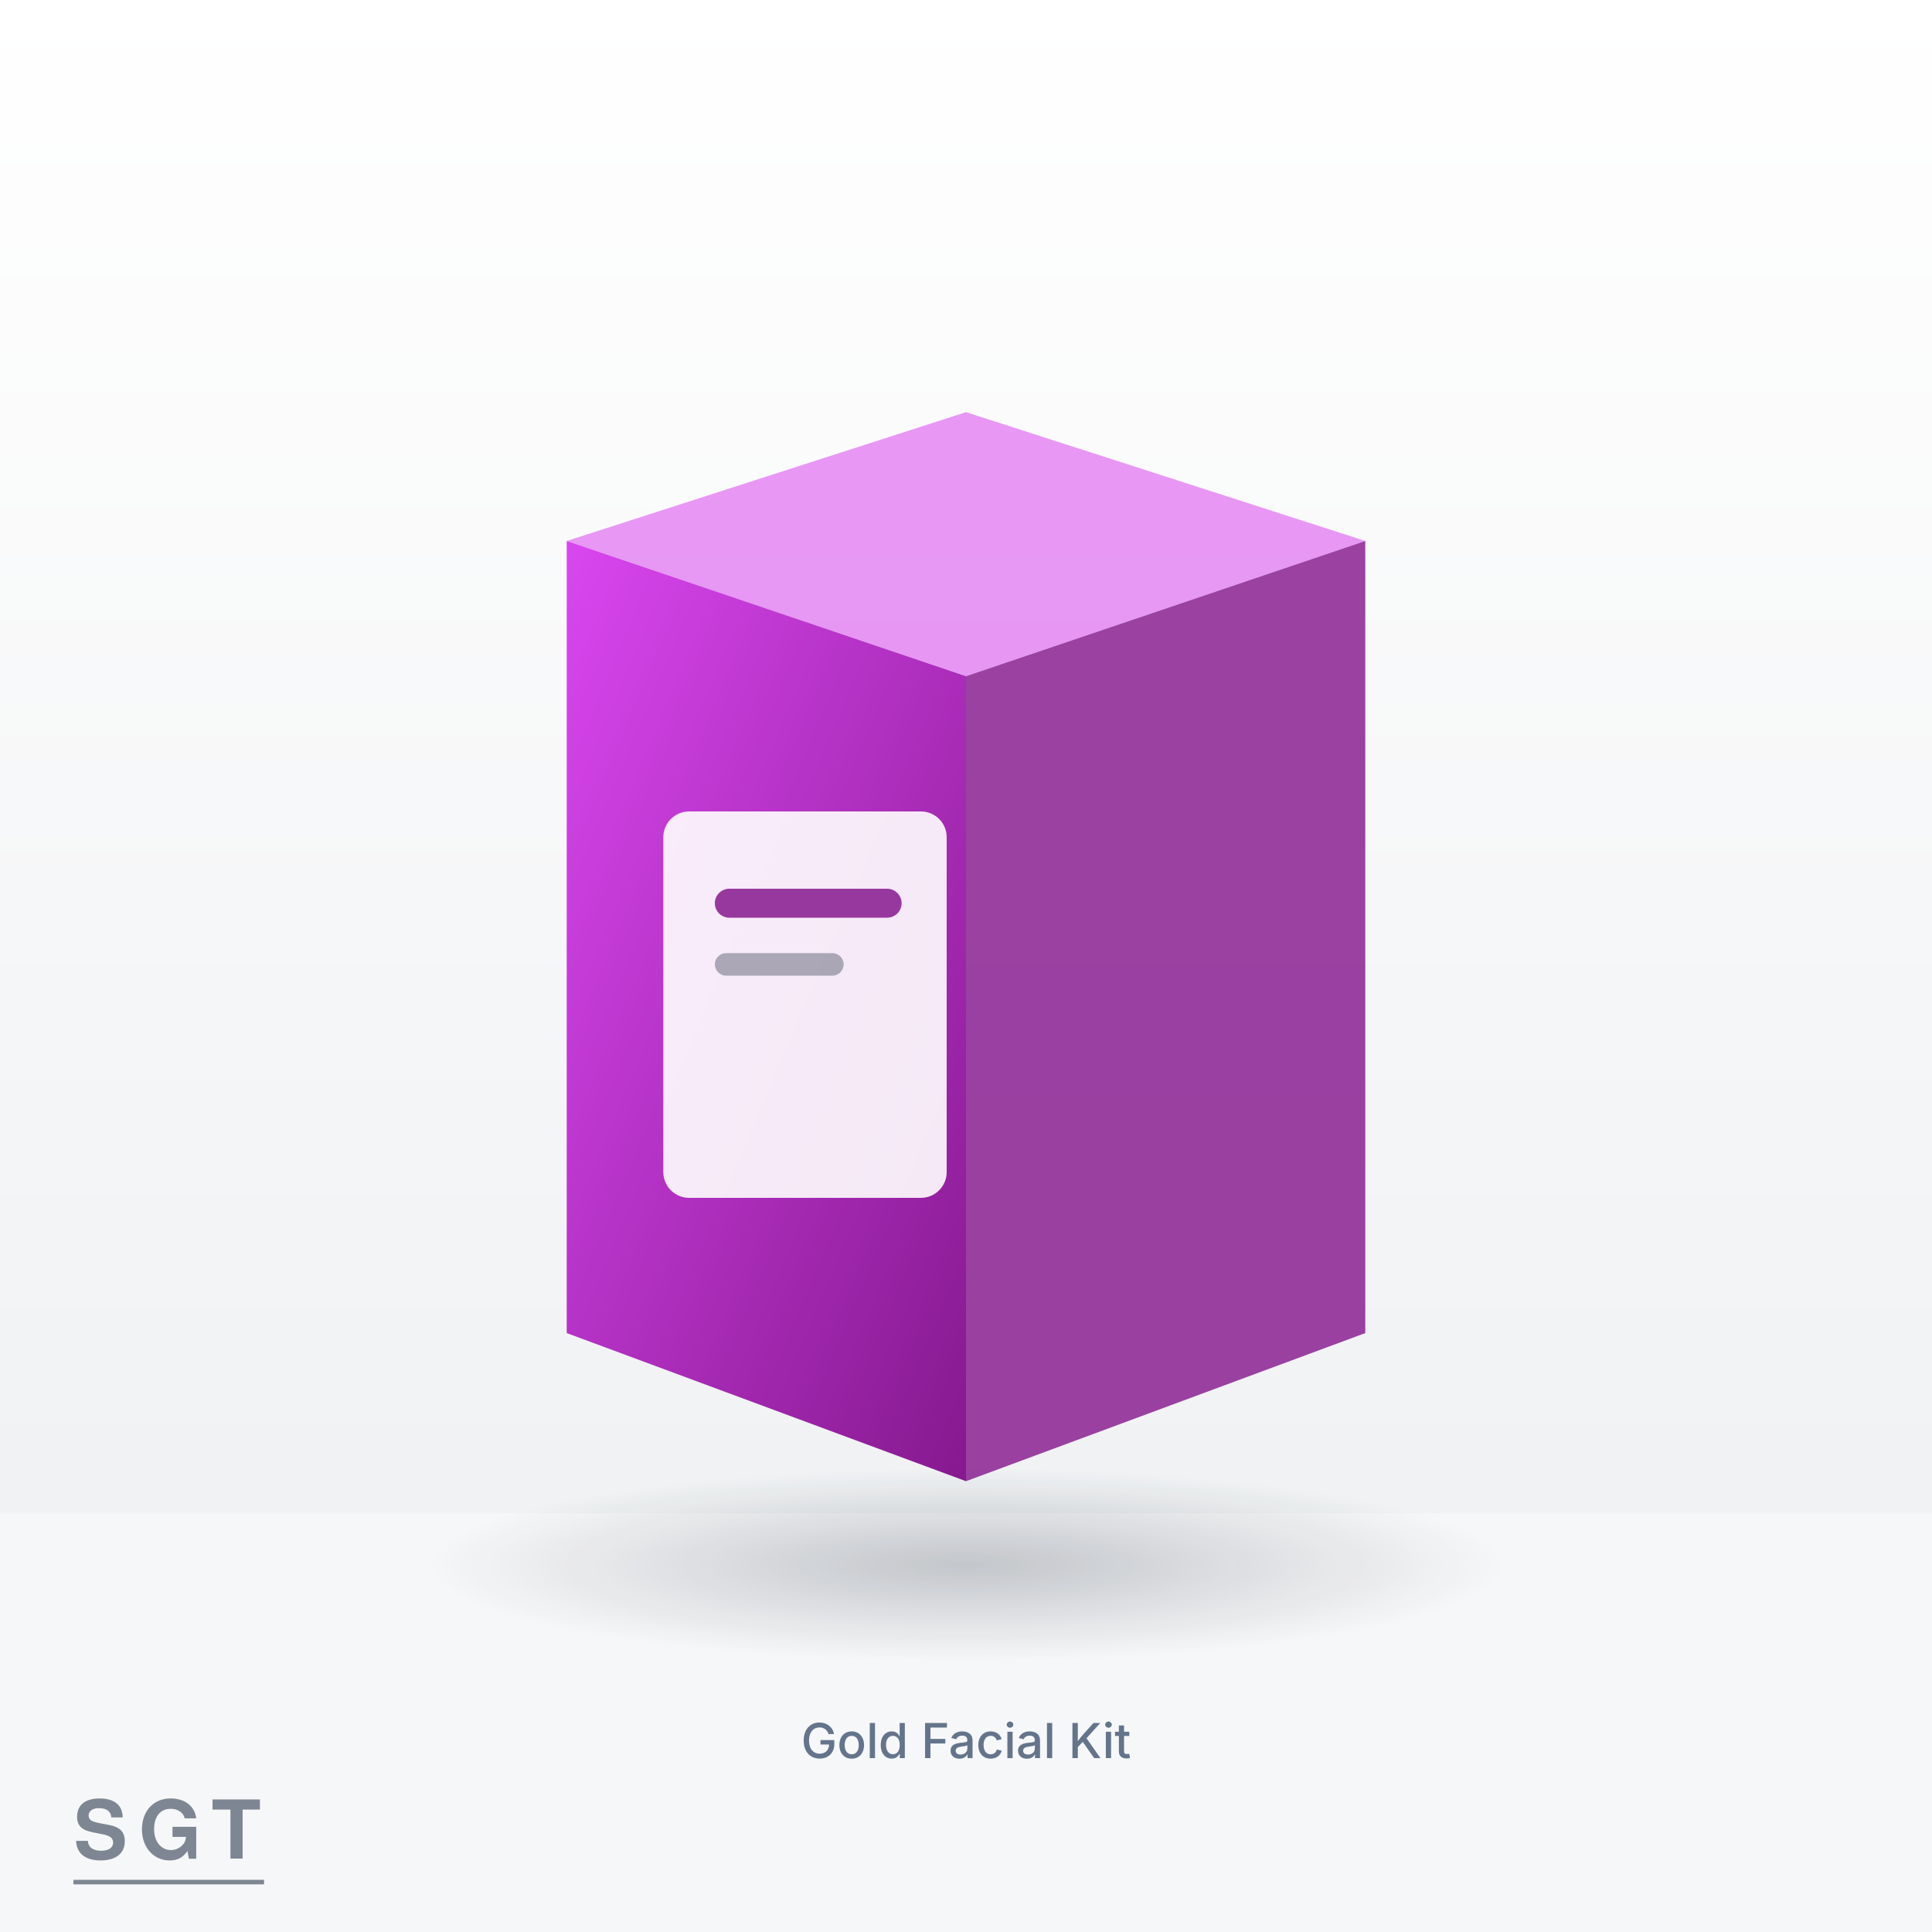
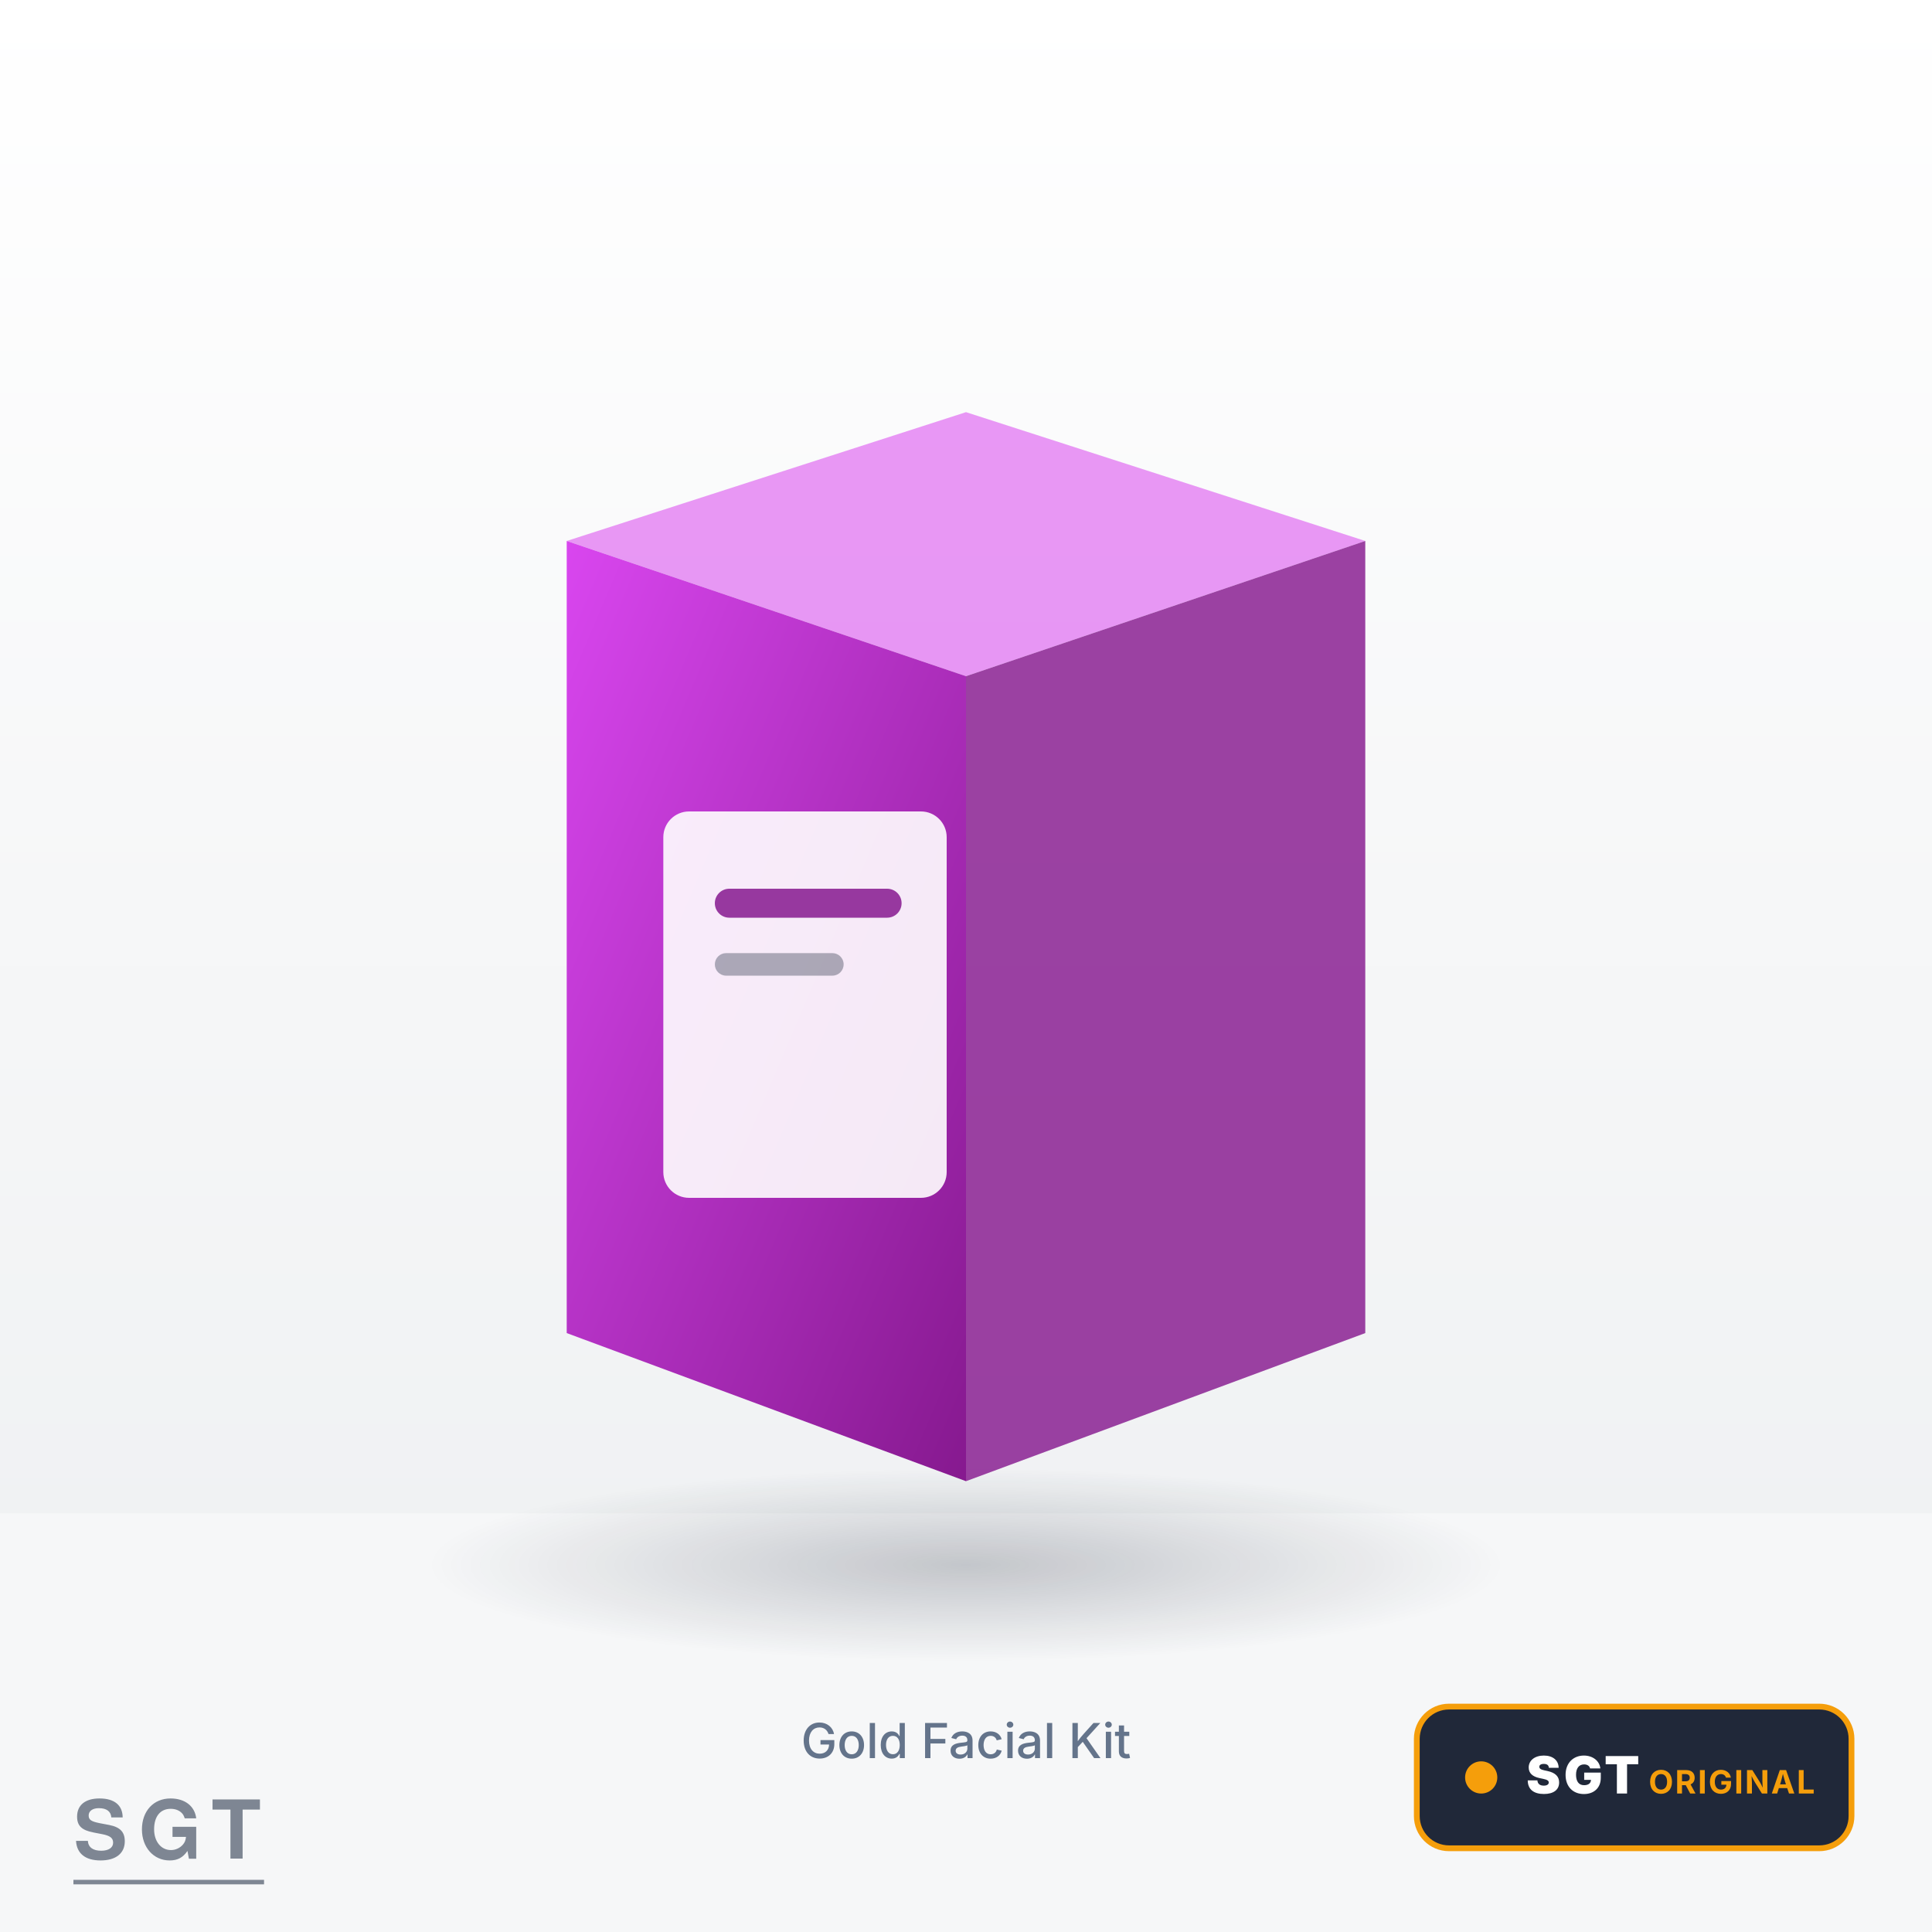
<svg xmlns="http://www.w3.org/2000/svg" viewBox="0 0 600 600" width="600" height="600" role="img" aria-label="Gold Facial Kit — Facial Products">
  <defs>
    <linearGradient id="bg" x1="0" y1="0" x2="0" y2="1">
      <stop offset="0%" stop-color="#ffffff" />
      <stop offset="100%" stop-color="#eceef0" />
    </linearGradient>
    <linearGradient id="body" x1="0" y1="0" x2="1" y2="1">
      <stop offset="0%" stop-color="#d946ef" />
      <stop offset="100%" stop-color="#86198f" />
    </linearGradient>
    <linearGradient id="stroke" x1="0" y1="0" x2="1" y2="1">
      <stop offset="0%" stop-color="#d946ef" />
      <stop offset="100%" stop-color="#86198f" />
    </linearGradient>
    <radialGradient id="shadow" cx="50%" cy="50%">
      <stop offset="0%" stop-color="#0f172a" stop-opacity="0.22" />
      <stop offset="100%" stop-color="#0f172a" stop-opacity="0" />
    </radialGradient>
  </defs>
  <rect width="600" height="600" fill="url(#bg)" />
  <rect y="470" width="600" height="130" fill="#f6f7f8" />
  <ellipse cx="300" cy="486" rx="168" ry="30" fill="url(#shadow)" />
  <g transform="translate(300 300) rotate(0) scale(1) translate(-300 -300)">
    <path d="M176 168l124-40 124 40-124 42z" fill="#d946ef" opacity="0.55" />
    <path d="M176 168l124 42v250l-124-46z" fill="url(#body)" />
    <path d="M424 168l-124 42v250l124-46z" fill="#86198f" opacity="0.82" />
    <rect x="206" y="252" width="88" height="120" rx="8" fill="#ffffff" opacity="0.9" />
    <rect x="222" y="276" width="58" height="9" rx="4.5" fill="#86198f" opacity="0.85" />
    <rect x="222" y="296" width="40" height="7" rx="3.5" fill="#1e293b" opacity="0.35" />
  </g>
  <text x="300" y="546" font-family="ui-sans-serif,system-ui,-apple-system,sans-serif" font-size="15" font-weight="500" fill="#64748b" text-anchor="middle">Gold Facial Kit</text>
  <g id="sgt-mark" opacity="0.62">
    <text x="22.8" y="577.2" fill="#334155" font-family="Helvetica Neue, Helvetica, Arial, sans-serif" font-size="25.2" font-weight="600" letter-spacing="3.53">SGT</text>
    <rect x="22.8" y="583.8" width="59.2" height="1.4" fill="#334155" />
  </g>
+   <g id="sgt-brand-tag" transform="translate(440, 530)">
+     <rect x="0" y="0" width="135" height="44" rx="10" fill="#0f172a" fill-opacity="0.92" stroke="#f59e0b" stroke-width="1.8" />
+     <circle cx="20" cy="22" r="5" fill="#f59e0b" />
+     <text x="34" y="27" font-family="system-ui, -apple-system, sans-serif" font-weight="900" font-size="16" fill="#ffffff" letter-spacing="1">SGT</text>
+     <text x="72" y="27" font-family="system-ui, -apple-system, sans-serif" font-weight="700" font-size="10" fill="#f59e0b" letter-spacing="0.5">ORIGINAL</text>
+   </g>
</svg>
